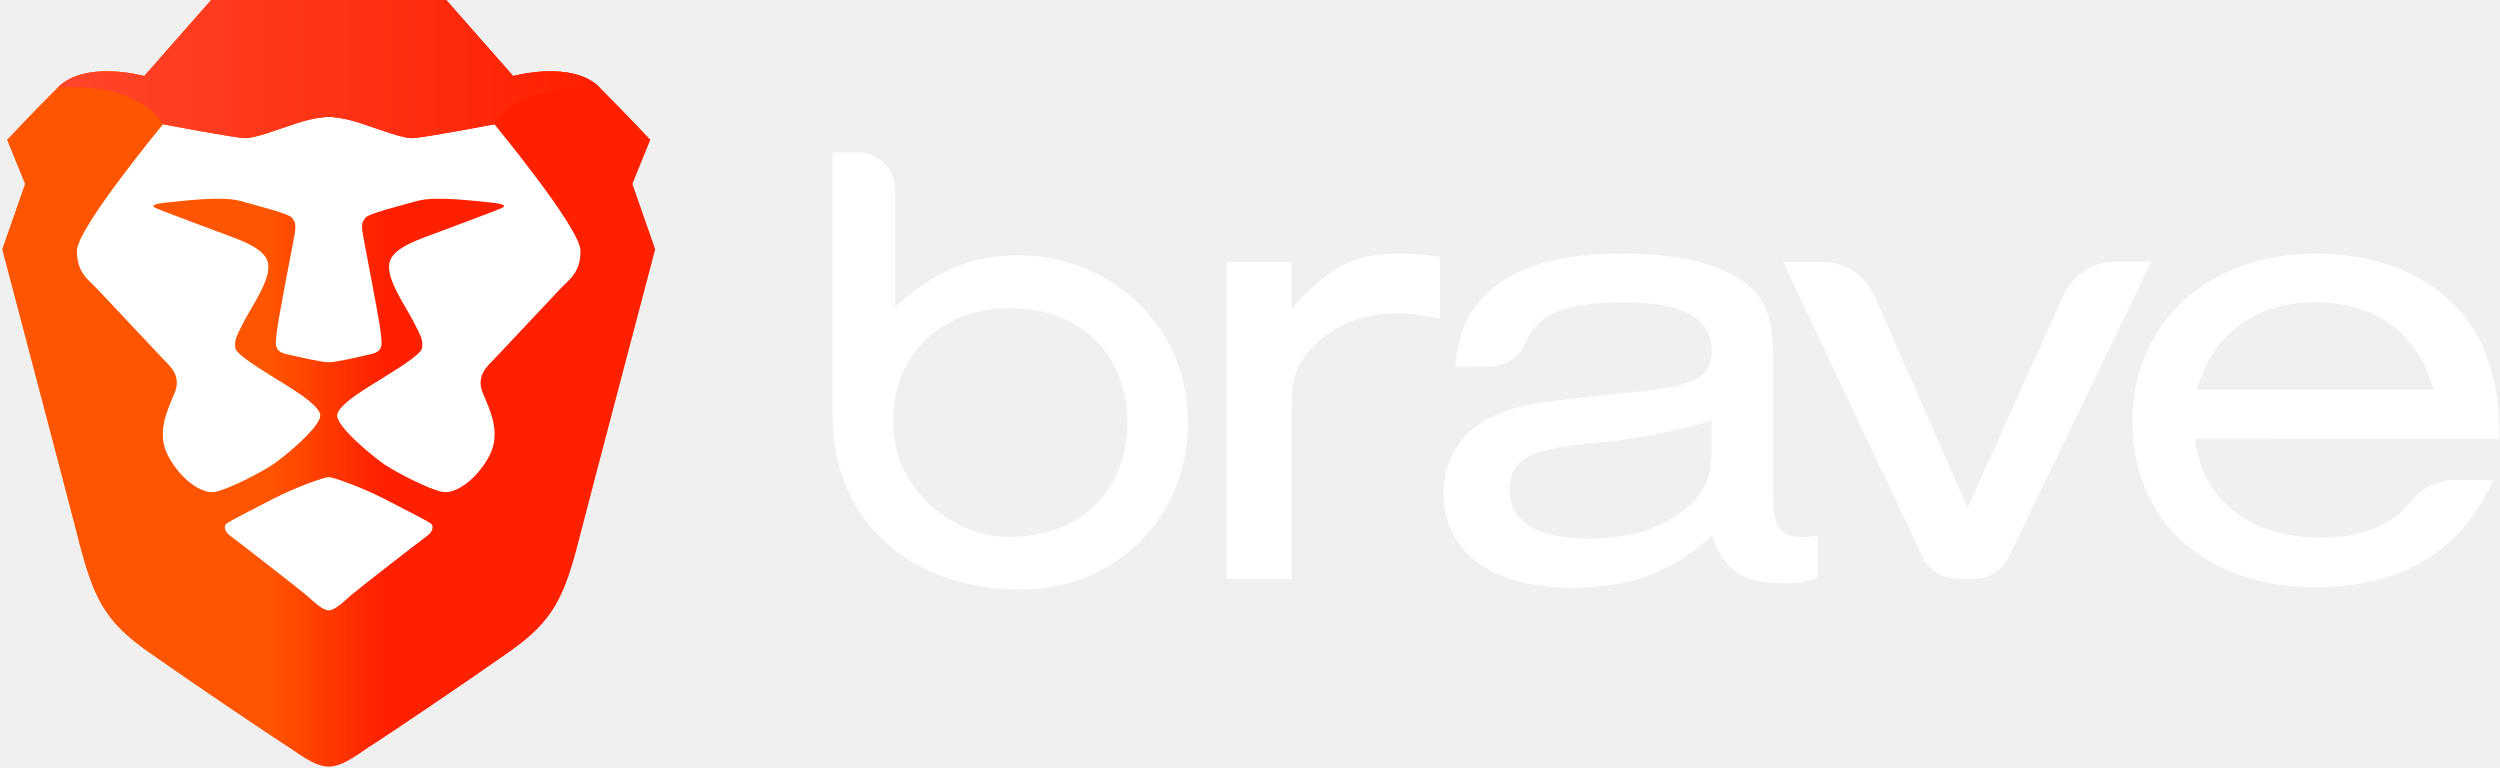
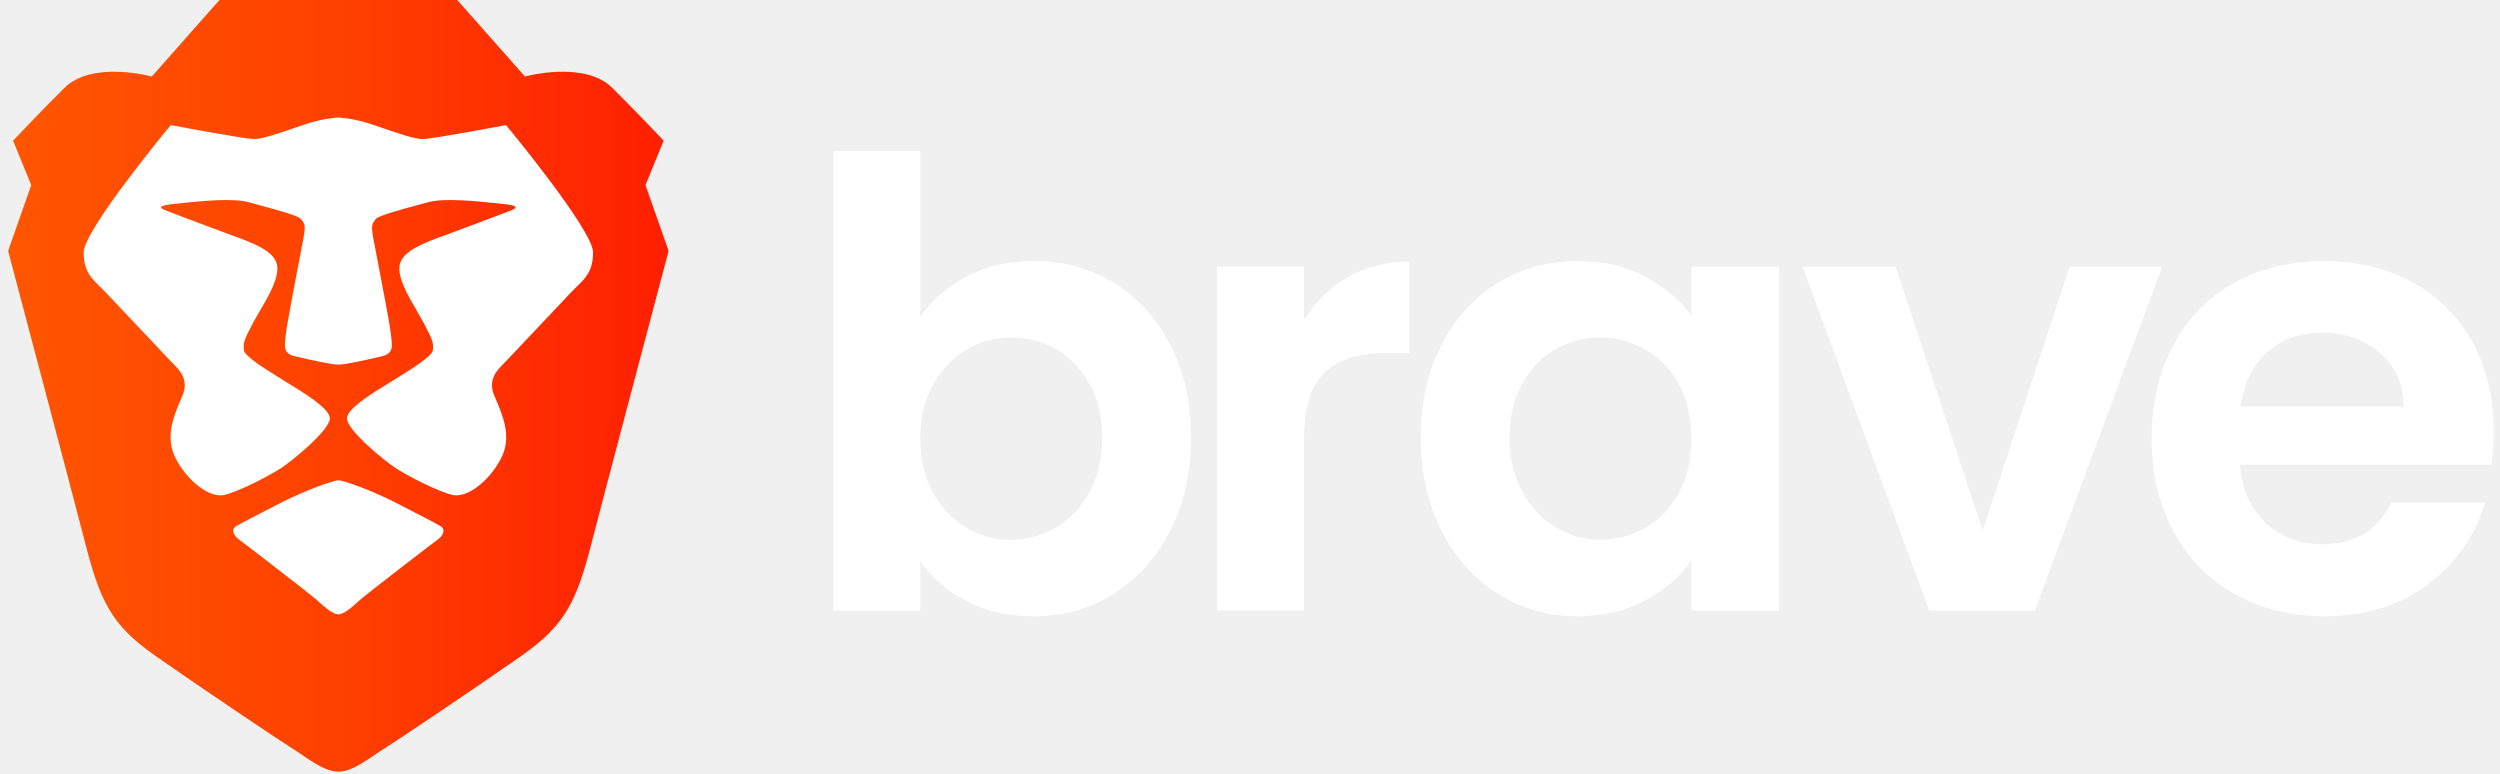
- <svg xmlns="http://www.w3.org/2000/svg" xmlns:xlink="http://www.w3.org/1999/xlink" width="430px" height="132px" viewBox="0 0 430 132" version="1.1">
+ <svg xmlns="http://www.w3.org/2000/svg" width="430" height="133" viewBox="0 0 430 133" fill="none">
+   <path fill-rule="evenodd" clip-rule="evenodd" d="M111.025 31.839L114.149 24.199C114.149 24.199 110.173 19.954 105.345 15.144C100.517 10.333 90.292 13.163 90.292 13.163L78.648 0H58.199H37.751L26.106 13.163C26.106 13.163 15.882 10.333 11.054 15.144C6.226 19.954 2.25 24.199 2.25 24.199L5.374 31.839L1.398 43.158C1.398 43.158 13.092 87.29 14.462 92.68C17.16 103.291 19.006 107.395 26.674 112.771C34.343 118.148 48.259 127.486 50.531 128.901C52.803 130.316 55.643 132.726 58.199 132.726C60.755 132.726 63.596 130.316 65.868 128.901C68.14 127.486 82.056 118.148 89.724 112.771C97.392 107.395 99.239 103.291 101.937 92.68C103.307 87.29 115.001 43.158 115.001 43.158L111.025 31.839Z" fill="url(#paint0_linear_20921_1613)" />
+   <path d="M72.684 23.916C74.388 23.916 87.026 21.511 87.026 21.511C87.026 21.511 102.004 39.55 102.004 43.406C102.004 46.594 100.716 47.842 99.199 49.311C98.881 49.619 98.553 49.937 98.225 50.284L86.995 62.166C86.883 62.283 86.76 62.407 86.628 62.539C85.507 63.662 83.857 65.316 85.022 68.062C85.099 68.246 85.18 68.432 85.261 68.622C86.538 71.597 88.114 75.27 86.108 78.993C83.973 82.952 80.316 85.595 77.973 85.158C75.63 84.721 70.128 81.856 68.104 80.547C66.081 79.238 59.667 73.968 59.667 71.952C59.667 70.27 64.279 67.472 66.52 66.113C66.966 65.842 67.318 65.629 67.521 65.492C67.753 65.337 68.139 65.097 68.616 64.803C70.661 63.536 74.355 61.25 74.447 60.236C74.562 58.987 74.518 58.62 72.869 55.532C72.519 54.876 72.109 54.172 71.685 53.446C70.115 50.754 68.357 47.74 68.746 45.582C69.185 43.145 73.017 41.748 76.264 40.564C76.669 40.416 77.066 40.272 77.446 40.129C78.393 39.772 79.584 39.328 80.827 38.864C84.068 37.654 87.669 36.31 88.263 36.037C89.085 35.66 88.873 35.3 86.383 35.065C86.053 35.034 85.644 34.99 85.174 34.941C82.092 34.614 76.407 34.012 73.643 34.78C73.1 34.931 72.49 35.095 71.852 35.267C68.746 36.105 64.941 37.132 64.576 37.724C64.512 37.827 64.449 37.916 64.39 38.001C64.04 38.496 63.812 38.819 64.199 40.923C64.314 41.55 64.551 42.783 64.844 44.307C65.702 48.771 67.04 55.733 67.208 57.297C67.232 57.516 67.258 57.727 67.283 57.93C67.497 59.675 67.64 60.836 65.606 61.3C65.437 61.338 65.259 61.379 65.074 61.421C62.779 61.946 59.415 62.715 58.199 62.715C56.983 62.715 53.616 61.945 51.322 61.42C51.138 61.379 50.961 61.338 50.792 61.3C48.758 60.836 48.901 59.675 49.116 57.93C49.141 57.727 49.167 57.516 49.19 57.297C49.359 55.731 50.7 48.751 51.558 44.289C51.849 42.773 52.085 41.548 52.2 40.923C52.586 38.819 52.358 38.496 52.009 38.001C51.95 37.916 51.887 37.828 51.823 37.724C51.457 37.132 47.652 36.105 44.547 35.268C43.908 35.095 43.299 34.931 42.755 34.78C39.991 34.012 34.307 34.614 31.225 34.94C30.755 34.99 30.345 35.034 30.015 35.065C27.526 35.3 27.313 35.66 28.135 36.037C28.729 36.31 32.328 37.653 35.569 38.863C36.813 39.327 38.005 39.772 38.953 40.129C39.333 40.272 39.73 40.416 40.135 40.564C43.381 41.748 47.213 43.145 47.653 45.582C48.042 47.74 46.284 50.753 44.715 53.444C44.29 54.172 43.88 54.875 43.529 55.532C41.88 58.62 41.837 58.987 41.951 60.236C42.044 61.25 45.736 63.536 47.781 64.802C48.258 65.097 48.645 65.337 48.877 65.492C49.08 65.629 49.432 65.842 49.877 66.112C52.118 67.471 56.731 70.27 56.731 71.952C56.731 73.968 50.318 79.238 48.294 80.547C46.271 81.856 40.768 84.721 38.425 85.158C36.082 85.595 32.426 82.952 30.291 78.993C28.285 75.271 29.86 71.598 31.137 68.622C31.219 68.433 31.299 68.246 31.377 68.062C32.542 65.315 30.891 63.662 29.77 62.539C29.639 62.407 29.515 62.283 29.403 62.166L18.173 50.284C17.845 49.937 17.517 49.619 17.2 49.311C15.683 47.842 14.395 46.594 14.395 43.406C14.395 39.55 29.372 21.511 29.372 21.511C29.372 21.511 42.011 23.916 43.715 23.916C45.075 23.916 47.7 23.015 50.437 22.076C51.13 21.838 51.831 21.598 52.519 21.369C55.927 20.237 58.199 20.229 58.199 20.229C58.199 20.229 60.471 20.237 63.879 21.369C64.568 21.598 65.268 21.838 65.961 22.076C68.698 23.015 71.324 23.916 72.684 23.916Z" fill="white" />
+   <path d="M70.514 87.725C73.186 89.097 75.081 90.07 75.798 90.517C76.725 91.095 76.16 92.186 75.315 92.78C74.471 93.375 63.121 102.132 62.02 103.099C61.879 103.223 61.73 103.357 61.574 103.497C60.513 104.45 59.159 105.666 58.199 105.666C57.239 105.666 55.885 104.449 54.823 103.496C54.668 103.357 54.519 103.223 54.379 103.099C53.277 102.132 41.928 93.375 41.083 92.78C40.239 92.186 39.673 91.095 40.6 90.517C41.318 90.07 43.215 89.096 45.889 87.722C46.673 87.32 47.524 86.883 48.431 86.415C52.433 84.352 57.421 82.598 58.199 82.598C58.978 82.598 63.965 84.352 67.968 86.415C68.877 86.884 69.729 87.322 70.514 87.725Z" fill="white" />
+   <path d="M166.24 47.57C169.622 45.787 173.488 44.895 177.83 44.895C182.888 44.895 187.461 46.145 191.55 48.636C195.64 51.126 198.886 54.672 201.269 59.266C203.653 63.858 204.845 69.178 204.845 75.234C204.845 81.291 203.653 86.649 201.269 91.31C198.886 95.971 195.64 99.585 191.55 102.153C187.452 104.721 182.878 106 177.83 106C173.411 106 169.554 105.128 166.24 103.384C162.926 101.64 160.271 99.382 158.285 96.601V105.041H143.333V26H158.285V54.517C160.204 51.669 162.859 49.353 166.24 47.58V47.57ZM187.393 66C185.93 63.403 184.012 61.426 181.628 60.07C179.244 58.713 176.657 58.045 173.886 58.045C171.114 58.045 168.634 58.742 166.25 60.128C163.866 61.514 161.938 63.529 160.485 66.165C159.021 68.8 158.295 71.901 158.295 75.457C158.295 79.014 159.021 82.114 160.485 84.75C161.948 87.386 163.866 89.391 166.25 90.787C168.634 92.172 171.182 92.87 173.886 92.87C176.589 92.87 179.244 92.163 181.628 90.738C184.012 89.314 185.94 87.289 187.393 84.653C188.857 82.017 189.583 78.888 189.583 75.254C189.583 71.62 188.857 68.616 187.393 66.019V66Z" fill="white" />
+   <path d="M231.822 47.676C234.923 45.893 238.459 45.002 242.452 45.002V60.7H238.498C233.799 60.7 230.252 61.804 227.868 64.014C225.485 66.223 224.293 70.07 224.293 75.545V105.021H209.341V45.855H224.293V55.041C226.211 51.911 228.721 49.45 231.822 47.667V47.676Z" fill="white" />
+   <path d="M247.946 59.324C250.33 54.692 253.566 51.136 257.665 48.645C261.754 46.155 266.337 44.905 271.386 44.905C275.804 44.905 279.661 45.797 282.975 47.579C286.289 49.362 288.934 51.601 290.93 54.304V45.864H305.988V105.031H290.93V96.378C289.012 99.159 286.357 101.455 282.975 103.267C279.593 105.079 275.698 105.99 271.279 105.99C266.299 105.99 261.754 104.711 257.665 102.143C253.566 99.576 250.33 95.971 247.946 91.3C245.562 86.639 244.37 81.281 244.37 75.225C244.37 69.169 245.562 63.936 247.946 59.314V59.324ZM288.799 66.107C287.374 63.51 285.456 61.514 283.033 60.128C280.611 58.742 278.014 58.045 275.233 58.045C272.452 58.045 269.893 58.723 267.539 60.07C265.194 61.426 263.285 63.403 261.822 66C260.359 68.597 259.632 71.678 259.632 75.234C259.632 78.791 260.359 81.911 261.822 84.576C263.285 87.25 265.204 89.295 267.587 90.719C269.971 92.143 272.519 92.851 275.223 92.851C277.926 92.851 280.601 92.153 283.023 90.767C285.446 89.382 287.364 87.386 288.789 84.789C290.213 82.192 290.921 79.072 290.921 75.448C290.921 71.824 290.204 68.704 288.789 66.107H288.799Z" fill="white" />
+   <path d="M341.027 91.262L355.979 45.864H371.89L349.99 105.031H331.831L310.039 45.864H326.056L341.008 91.262H341.027Z" fill="white" />
+   <path d="M428.508 79.934H385.252C385.611 84.207 387.103 87.55 389.738 89.973C392.374 92.395 395.611 93.607 399.457 93.607C405.01 93.607 408.963 91.223 411.318 86.446H427.442C425.737 92.143 422.461 96.824 417.616 100.486C412.771 104.159 406.831 105.99 399.777 105.99C394.08 105.99 388.973 104.731 384.448 102.202C379.923 99.672 376.405 96.097 373.876 91.465C371.347 86.833 370.087 81.494 370.087 75.448C370.087 69.401 371.328 63.946 373.828 59.324C376.318 54.692 379.806 51.136 384.293 48.645C388.779 46.155 393.944 44.905 399.777 44.905C405.611 44.905 410.436 46.116 414.894 48.539C419.341 50.961 422.8 54.401 425.252 58.849C427.704 63.297 428.934 68.413 428.934 74.178C428.934 76.31 428.789 78.238 428.508 79.944V79.934ZM413.45 69.895C413.382 66.048 411.987 62.967 409.283 60.661C406.58 58.345 403.266 57.192 399.351 57.192C395.649 57.192 392.529 58.316 390.01 60.554C387.481 62.793 385.93 65.913 385.368 69.895H413.459H413.45Z" fill="white" />
  <defs>
-     <linearGradient x1="0%" y1="50.706%" x2="100%" y2="50.706%" id="linearGradient-1">
-       <stop stop-color="#FF5500" offset="0%" />
-       <stop stop-color="#FF5500" offset="40.988%" />
-       <stop stop-color="#FF2000" offset="58.198%" />
-       <stop stop-color="#FF2000" offset="100%" />
+     <linearGradient id="paint0_linear_20921_1613" x1="1.398" y1="133.662" x2="115.001" y2="133.662" gradientUnits="userSpaceOnUse">
+       <stop stop-color="#FF5601" />
+       <stop offset="0.5" stop-color="#FF4000" />
+       <stop offset="1" stop-color="#FF1F01" />
    </linearGradient>
-     <linearGradient x1="2.148%" y1="50.706%" x2="100%" y2="50.706%" id="linearGradient-2">
-       <stop stop-color="#FF452A" offset="0%" />
-       <stop stop-color="#FF2000" offset="100%" />
-     </linearGradient>
-     <path d="M87.884,13.077 L76.372,5.62264392e-05 L56.156,5.62264392e-05 L35.94,5.62264392e-05 L24.428,13.077 C24.428,13.077 14.32,10.266 9.547,15.045 C9.547,15.045 23.024,13.827 27.657,21.37 C27.657,21.37 40.152,23.76 41.836,23.76 C43.521,23.76 47.171,22.354 50.541,21.23 C53.91,20.105 56.156,20.097 56.156,20.097 C56.156,20.097 58.402,20.105 61.772,21.23 C65.141,22.354 68.791,23.76 70.476,23.76 C72.161,23.76 84.655,21.37 84.655,21.37 C89.288,13.827 102.766,15.045 102.766,15.045 C97.993,10.266 87.884,13.077 87.884,13.077" id="path-3" />
  </defs>
-   <g id="starting-collection" stroke="none" stroke-width="1" fill="none" fill-rule="evenodd">
-     <g id="Logos" transform="translate(-796, -298)">
-       <g id="logo-white" transform="translate(795, 298)">
-         <g id="Group-5" transform="translate(-9, 0)">
-           <g id="Group-4" transform="translate(153, 26)" fill="#FFFFFF" fill-rule="nonzero">
-             <path d="M0.218,45.53 L0.218,0.204 L4.558,0.204 C8.094,0.204 10.961,3.068 10.961,6.6 L10.961,26.754 C17.916,20.554 23.831,18.072 31.715,17.913 C46.836,17.604 59.96,28.823 61.206,43.882 C62.697,61.872 49.601,75.413 32.54,75.413 C13.81,75.413 0.218,63.81 0.218,45.53 Z M10.782,49.089 C11.842,58.454 20.794,66.189 30.234,66.339 C42.533,66.526 50.913,58.519 50.913,46.673 C50.913,34.826 42.72,27.006 30.768,27.006 C17.991,26.978 9.329,36.25 10.782,49.089 Z" id="Shape" />
-             <path d="M79.13,19.046 L79.13,27.119 C85.889,19.627 89.891,17.614 97.803,17.614 C100.105,17.616 102.402,17.801 104.675,18.166 L104.675,28.889 C102.25,28.223 99.746,27.889 97.231,27.896 C91.504,27.896 86.695,29.769 83.17,33.309 C80.077,36.409 79.158,38.834 79.158,43.704 L79.158,73.559 L68.021,73.559 L68.021,19.046 L79.13,19.046 Z" id="Shape" />
-             <path d="M107.318,37.074 C107.89,31.764 108.921,28.889 111.208,26.126 C115.792,20.507 124.042,17.614 135.722,17.614 C145.002,17.614 151.761,19.056 156.458,22.146 C160.357,24.684 161.96,28.449 161.96,35.079 L161.96,59.287 C161.96,64.597 163.338,66.47 167.116,66.367 C167.96,66.337 168.802,66.262 169.638,66.142 L169.638,73.437 C167.76,74.079 165.782,74.377 163.798,74.318 C156.814,74.318 153.608,72.22 151.433,66.133 C144.562,72.435 137.456,75.086 127.266,75.086 C113.636,75.086 105.275,68.895 105.275,58.828 C105.215,53.087 108.595,47.867 113.861,45.568 C117.986,43.798 120.508,43.245 132.3,42.028 C142.378,41.035 144.103,40.81 146.962,39.921 C150.055,38.928 151.433,37.27 151.433,34.508 C151.433,28.645 146.512,25.995 136.2,25.995 C126.451,25.995 121.426,27.924 119.411,32.85 C118.413,35.369 115.983,37.029 113.271,37.046 L107.318,37.074 Z M151.377,46.364 C144.312,48.417 137.057,49.75 129.723,50.344 C119.758,51.336 116.664,53.219 116.664,58.191 C116.664,63.717 121.248,66.62 130.294,66.62 C137.737,66.62 143.353,64.747 147.365,61.095 C150.571,58.107 151.377,56.009 151.377,50.793 L151.377,46.364 Z" id="Shape" />
-             <path d="M196.523,73.55 L193.655,73.55 C191.128,73.566 188.816,72.131 187.711,69.86 L163.685,19.046 L170.36,19.046 C174.249,19.015 177.79,21.282 179.387,24.824 L195.417,61.347 L211.981,24.684 C213.602,21.197 217.113,18.978 220.962,19.009 L227.027,19.009 L202.438,69.916 C201.322,72.156 199.027,73.565 196.523,73.55 Z" id="Shape" />
-             <path d="M234.554,49.454 C235.698,59.961 243.929,66.479 256.2,66.479 C263.165,66.479 268.386,64.41 271.62,60.28 C273.506,57.912 276.371,56.532 279.401,56.534 L285.86,56.534 C280.235,68.914 270.167,75.001 255.159,75.001 C236.411,75.001 223.774,63.614 223.774,46.588 C223.774,29.563 236.72,17.623 255.393,17.623 C268.902,17.623 279.766,23.701 284.144,33.88 C286.094,38.563 286.891,42.721 286.891,49.463 L234.554,49.454 Z M275.557,41.026 C273.036,31.408 265.592,25.986 255.281,25.986 C244.969,25.986 237.526,31.408 234.892,41.026 L275.557,41.026 Z" id="Shape" />
-           </g>
-           <g id="build-icons/Stable">
-             <g id="Logo" transform="translate(10.38181, 0)">
-               <path d="M108.381,31.632 L111.47,24.041 C111.47,24.041 107.539,19.824 102.766,15.045 C97.993,10.266 87.884,13.077 87.884,13.077 L76.372,5.62264392e-05 L56.156,5.62264392e-05 L35.94,5.62264392e-05 L24.428,13.077 C24.428,13.077 14.32,10.266 9.547,15.045 C4.773,19.824 0.842,24.041 0.842,24.041 L3.931,31.632 L5.61561562e-05,42.877 C5.61561562e-05,42.877 11.561,86.721 12.916,92.075 C15.583,102.618 17.408,106.694 24.99,112.035 C32.571,117.377 46.329,126.654 48.575,128.06 C50.821,129.466 53.629,131.86 56.156,131.86 C58.683,131.86 61.491,129.466 63.737,128.06 C65.984,126.654 79.742,117.377 87.323,112.035 C94.904,106.694 96.729,102.618 99.396,92.075 C100.751,86.721 112.312,42.877 112.312,42.877 L108.381,31.632 Z" id="Head" fill="url(#linearGradient-1)" />
-               <path d="M84.655,21.37 C84.655,21.37 99.463,39.292 99.463,43.123 C99.463,46.953 97.6,47.964 95.727,49.956 C93.854,51.947 85.675,60.643 84.625,61.76 C83.574,62.877 81.387,64.57 82.674,67.618 C83.96,70.666 85.857,74.544 83.747,78.478 C81.637,82.411 78.022,85.037 75.706,84.603 C73.389,84.168 67.949,81.322 65.948,80.022 C63.948,78.721 57.607,73.485 57.607,71.482 C57.607,69.479 64.162,65.882 65.372,65.065 C66.584,64.248 72.107,61.085 72.22,59.844 C72.333,58.602 72.29,58.238 70.66,55.17 C69.03,52.102 66.094,48.008 66.583,45.284 C67.072,42.561 71.806,41.144 75.184,39.867 C78.562,38.59 85.066,36.177 85.878,35.802 C86.691,35.427 86.481,35.07 84.019,34.836 C81.558,34.602 74.574,33.674 71.425,34.553 C68.276,35.432 62.896,36.769 62.46,37.478 C62.025,38.187 61.64,38.211 62.088,40.657 C62.535,43.102 64.839,54.839 65.063,56.923 C65.286,59.008 65.724,60.386 63.479,60.9 C61.234,61.414 57.455,62.306 56.156,62.306 C54.858,62.306 51.078,61.414 48.833,60.9 C46.588,60.386 47.026,59.008 47.25,56.923 C47.473,54.839 49.777,43.102 50.225,40.657 C50.672,38.211 50.288,38.187 49.852,37.478 C49.416,36.769 44.036,35.432 40.887,34.553 C37.738,33.674 30.754,34.602 28.293,34.836 C25.831,35.07 25.621,35.427 26.434,35.802 C27.246,36.177 33.751,38.59 37.129,39.867 C40.507,41.144 45.241,42.561 45.729,45.284 C46.218,48.008 43.282,52.102 41.653,55.17 C40.023,58.238 39.98,58.602 40.093,59.844 C40.206,61.085 45.729,64.248 46.94,65.065 C48.151,65.882 54.705,69.479 54.705,71.482 C54.705,73.485 48.365,78.721 46.364,80.022 C44.363,81.322 38.923,84.168 36.607,84.603 C34.29,85.037 30.675,82.411 28.565,78.478 C26.455,74.544 28.352,70.666 29.638,67.618 C30.925,64.57 28.738,62.877 27.688,61.76 C26.637,60.643 18.458,51.947 16.585,49.956 C14.712,47.964 12.85,46.953 12.85,43.123 C12.85,39.292 27.657,21.37 27.657,21.37 C27.657,21.37 40.152,23.76 41.836,23.76 C43.521,23.76 47.171,22.354 50.541,21.23 C53.91,20.105 56.156,20.097 56.156,20.097 C56.156,20.097 58.402,20.105 61.772,21.23 C65.141,22.354 68.791,23.76 70.476,23.76 C72.161,23.76 84.655,21.37 84.655,21.37 Z M73.555,89.926 C74.471,90.501 73.912,91.584 73.078,92.175 C72.243,92.766 61.022,101.465 59.934,102.427 C58.844,103.389 57.244,104.977 56.156,104.977 C55.068,104.977 53.468,103.389 52.379,102.427 C51.29,101.465 40.07,92.766 39.235,92.175 C38.4,91.584 37.841,90.501 38.757,89.926 C39.674,89.352 42.542,87.902 46.499,85.852 C50.455,83.802 55.387,82.059 56.156,82.059 C56.926,82.059 61.857,83.802 65.814,85.852 C69.771,87.902 72.638,89.352 73.555,89.926 Z" id="Face" fill="#FFFFFF" />
-               <mask id="mask-4" fill="white">
-                 <use xlink:href="#path-3" />
-               </mask>
-               <use id="Top-Head" fill="url(#linearGradient-2)" xlink:href="#path-3" />
-             </g>
-           </g>
-         </g>
-       </g>
-     </g>
-   </g>
</svg>
